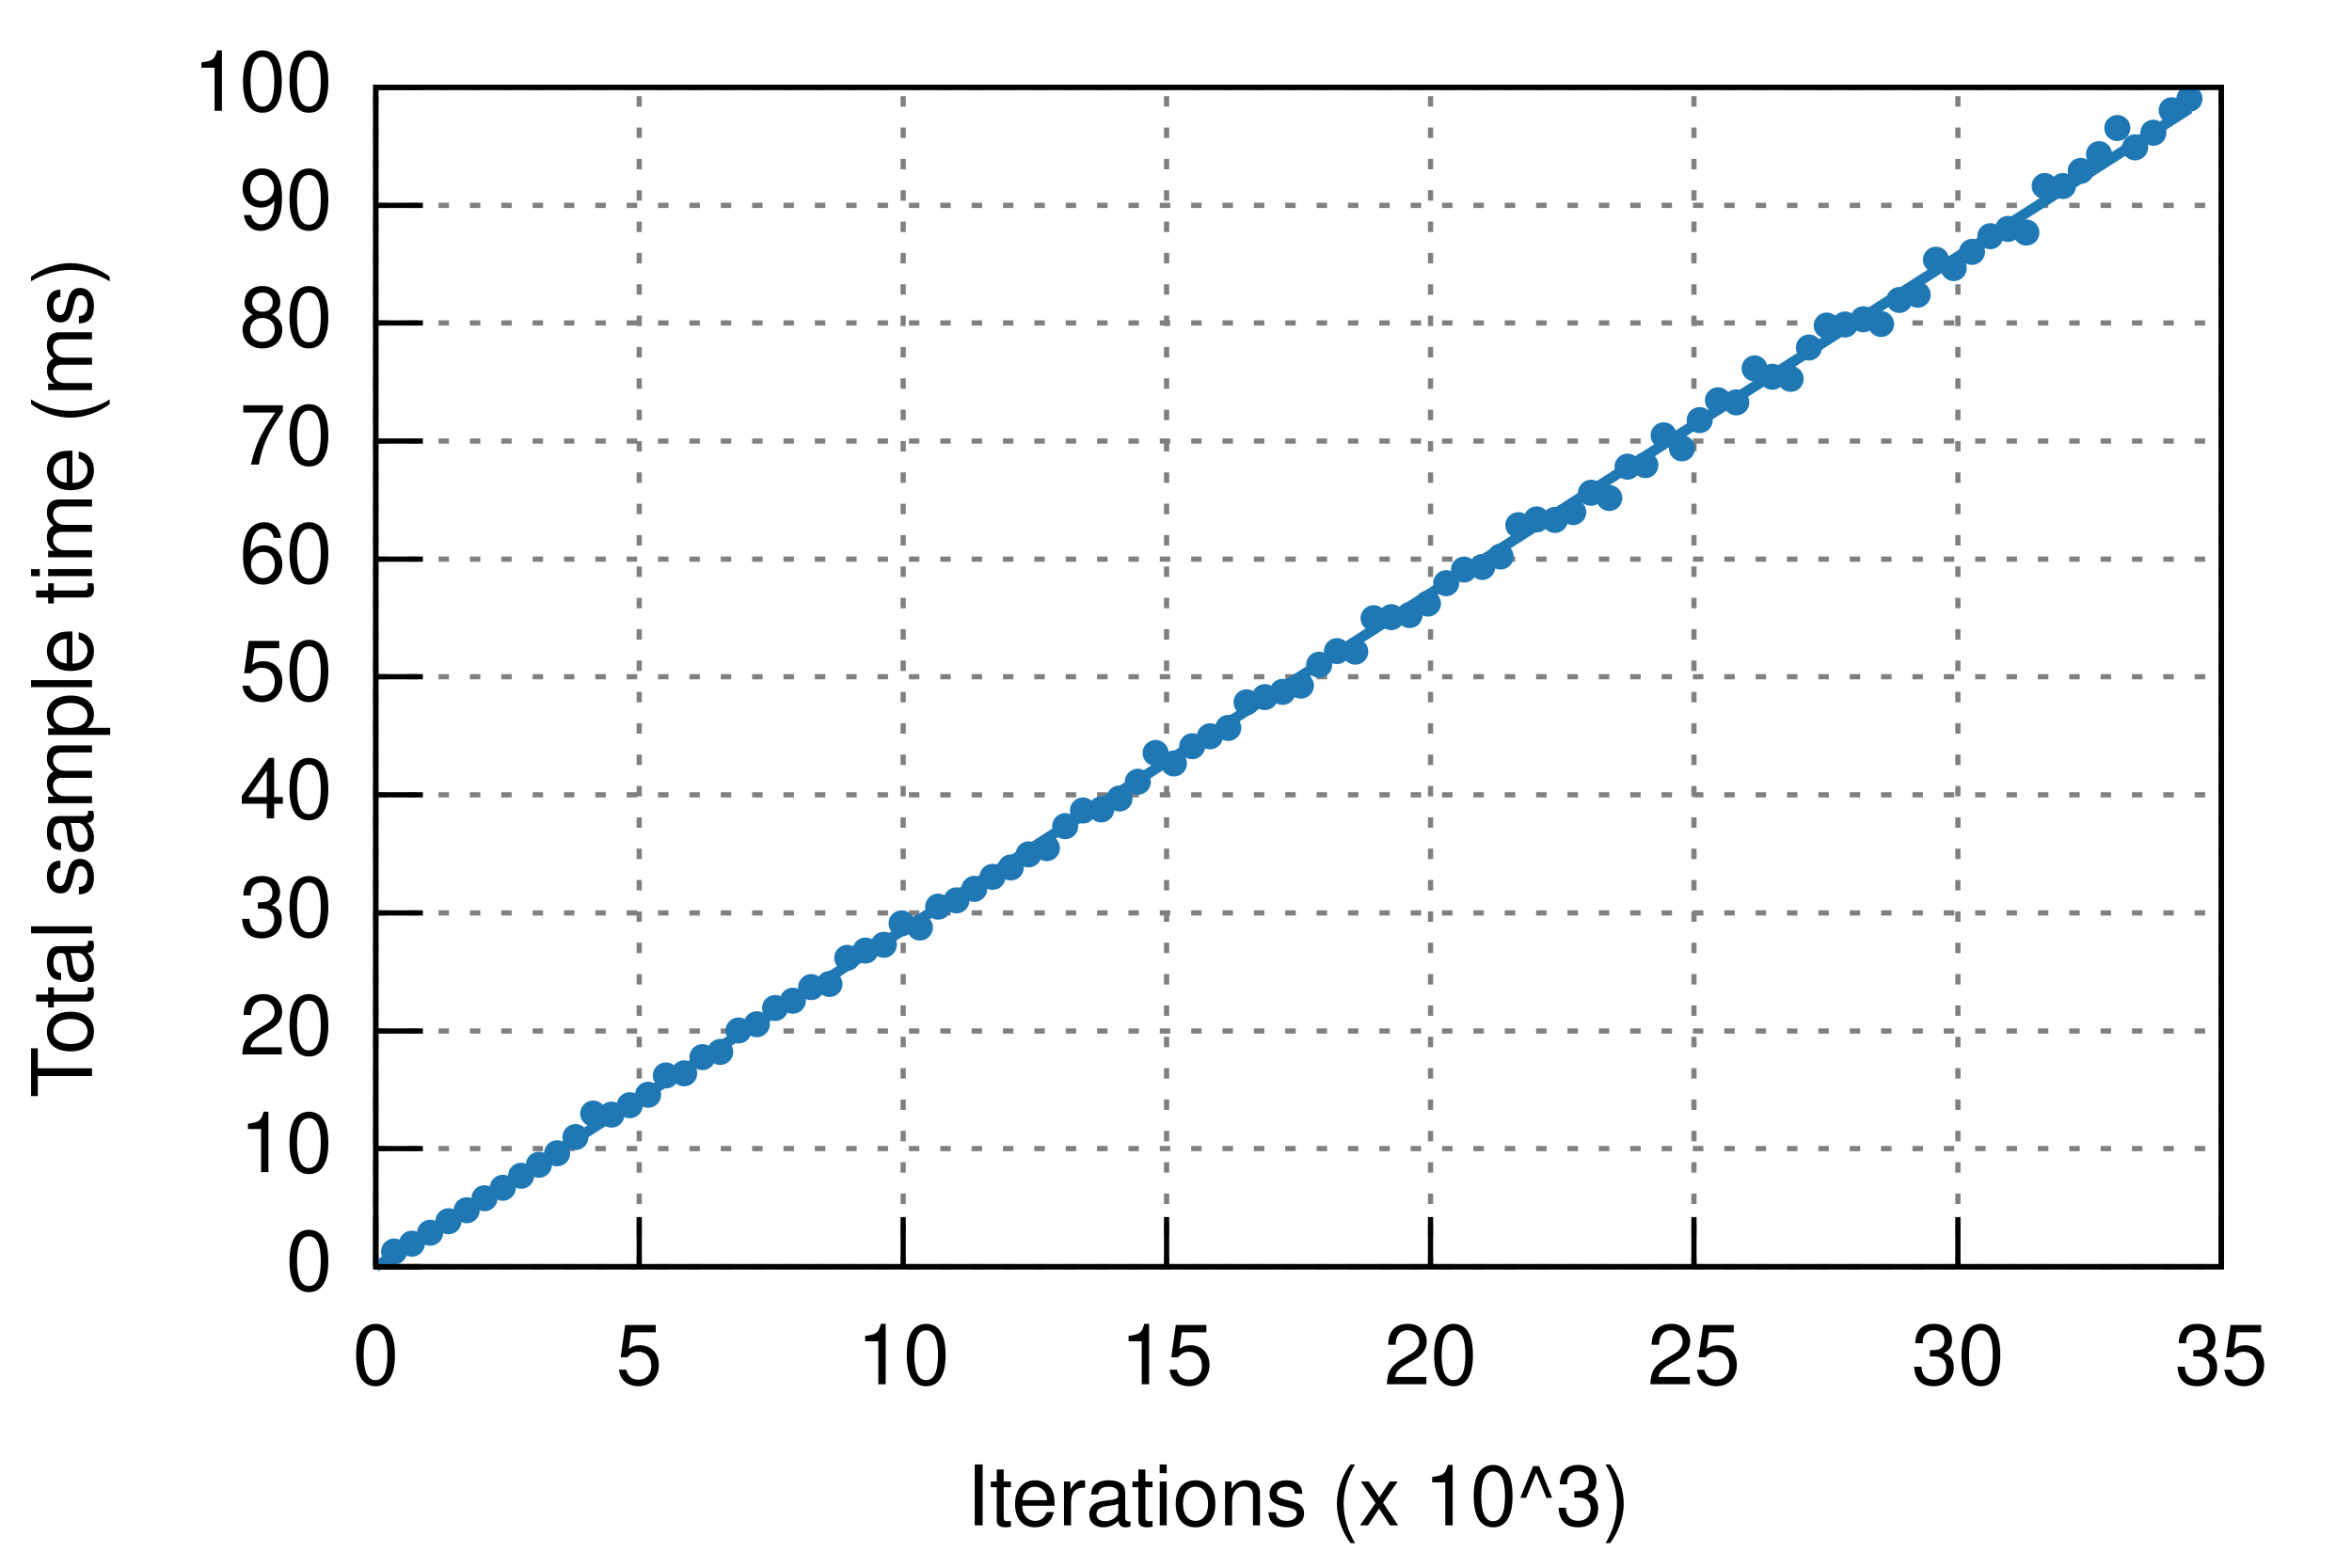
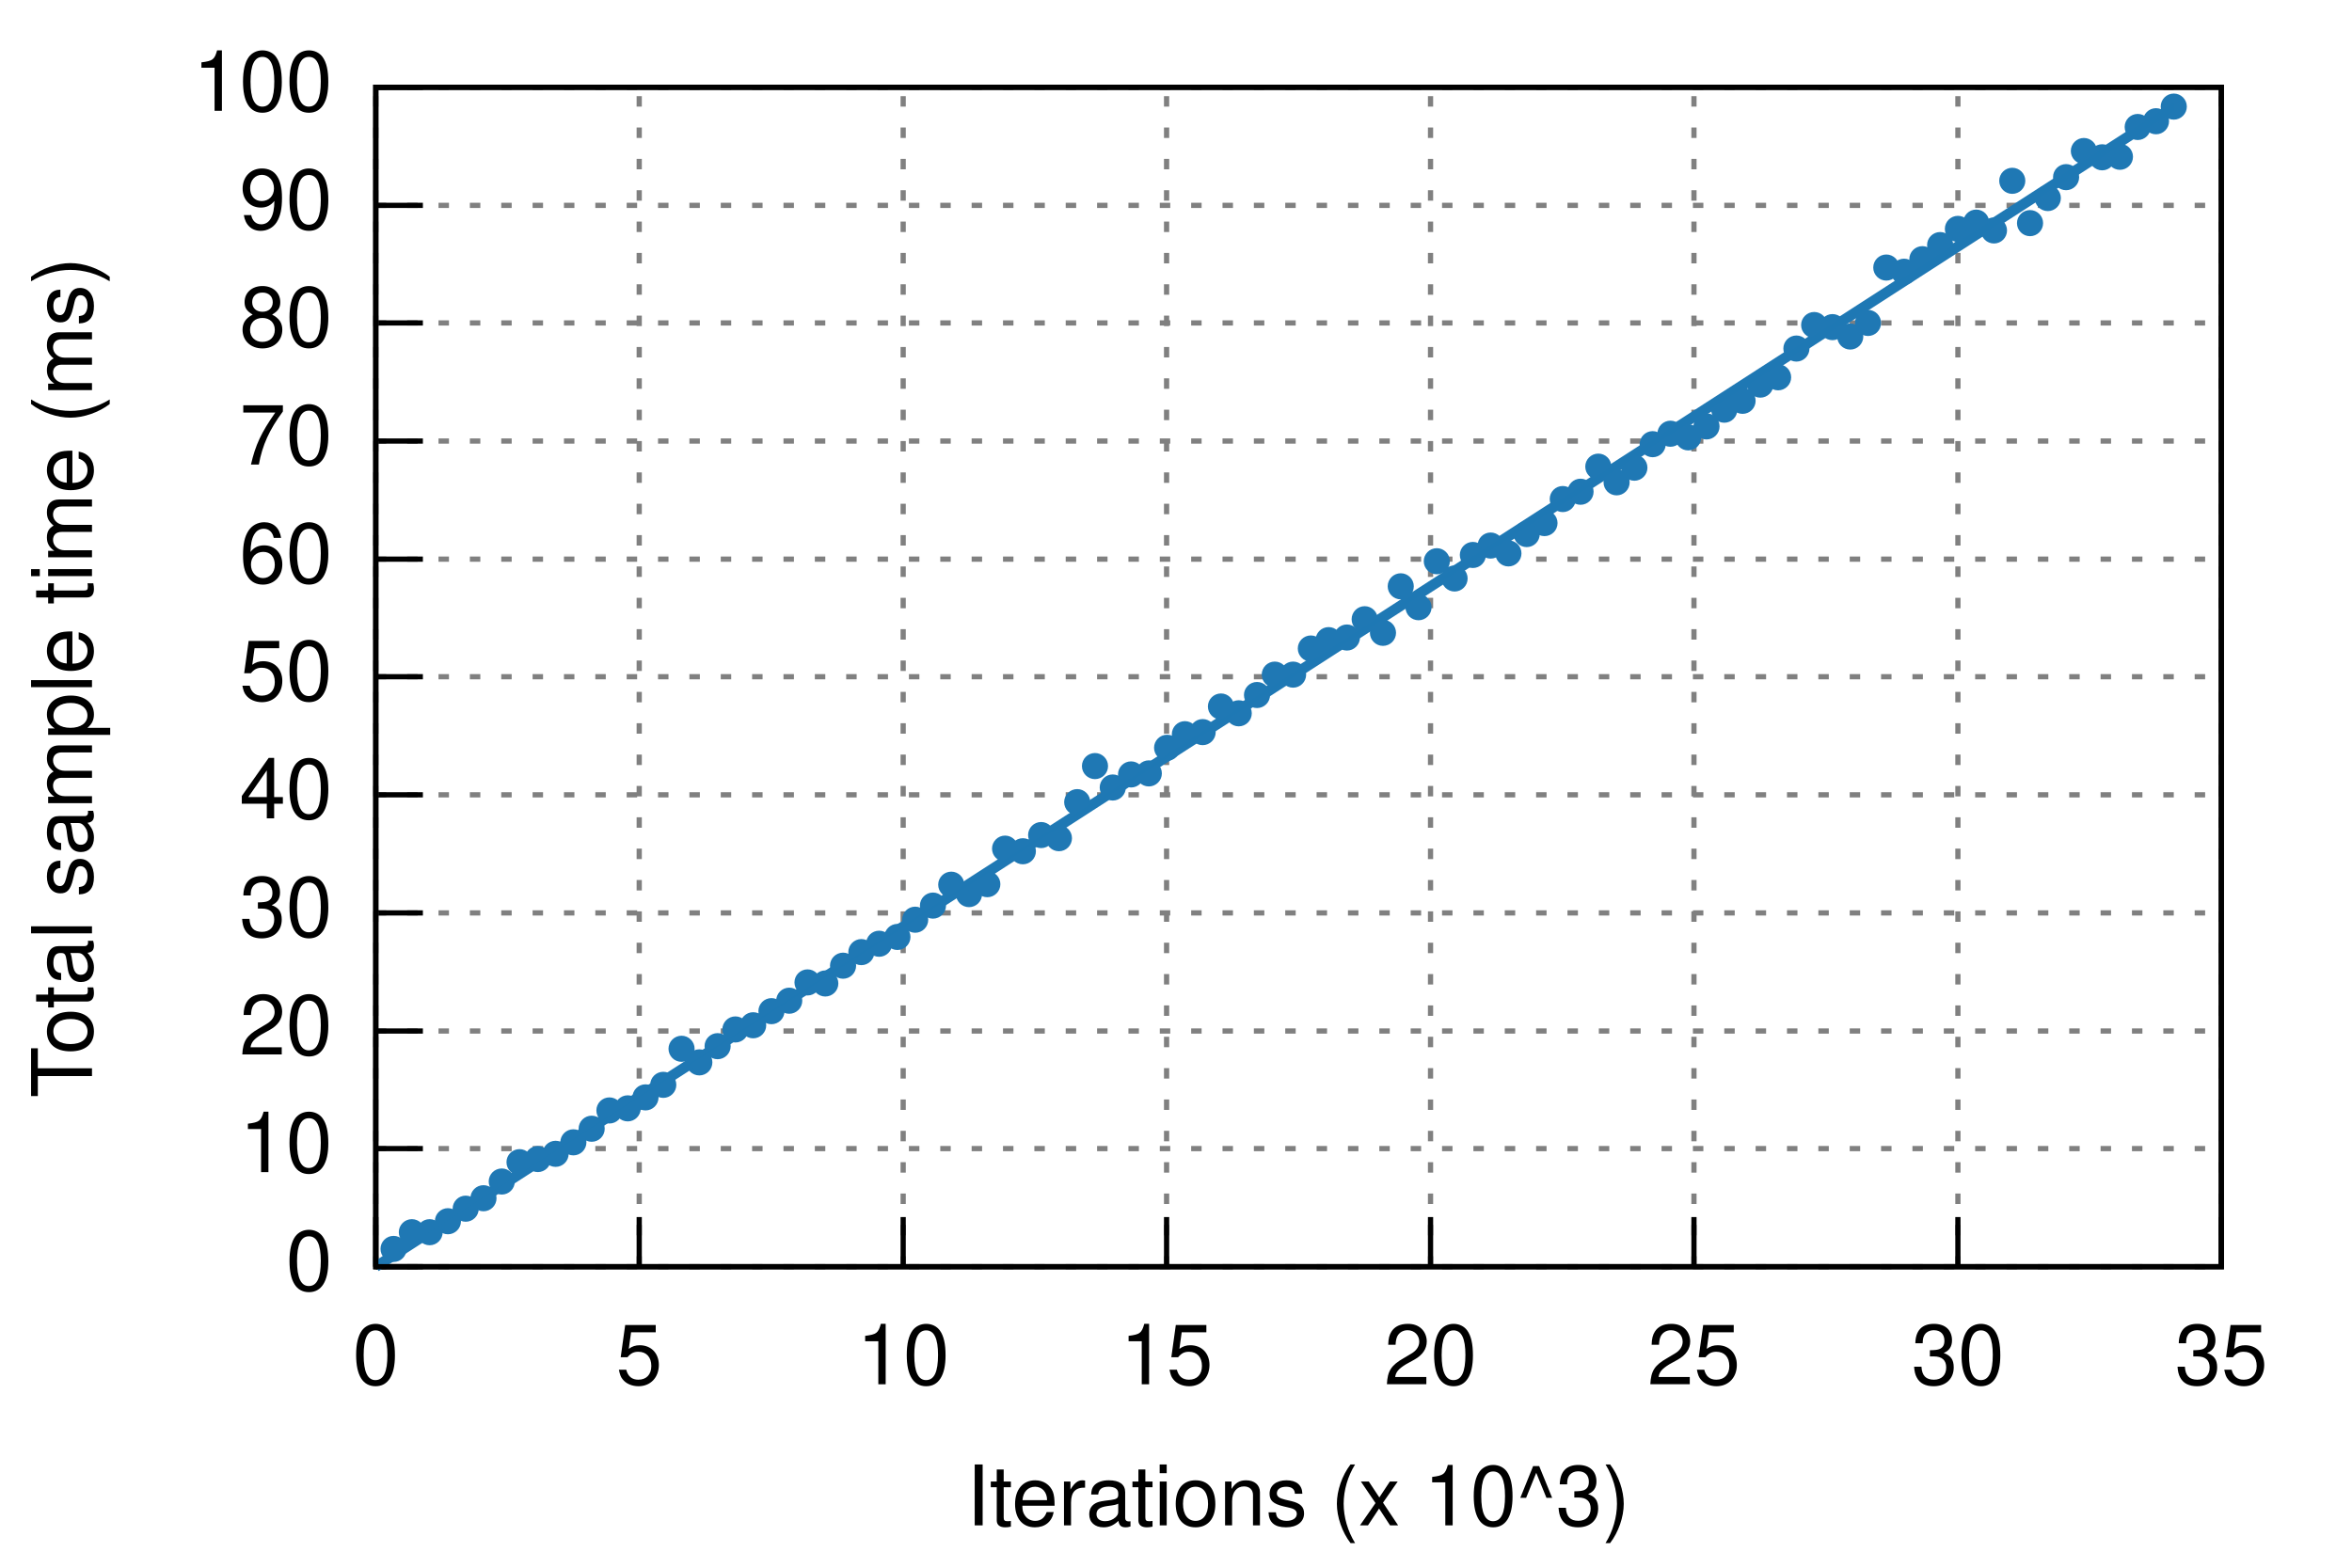
<svg xmlns="http://www.w3.org/2000/svg" xmlns:xlink="http://www.w3.org/1999/xlink" viewBox="0 0 450 300">
  <g id="gnuplot_canvas">
    <rect x="0" y="0" width="450" height="300" fill="none" />
    <defs>
      <circle id="gpDot" r="0.5" stroke-width="0.5" />
      <path id="gpPt0" stroke-width="0.222" stroke="currentColor" d="M-1,0 h2 M0,-1 v2" />
      <path id="gpPt1" stroke-width="0.222" stroke="currentColor" d="M-1,-1 L1,1 M1,-1 L-1,1" />
      <path id="gpPt2" stroke-width="0.222" stroke="currentColor" d="M-1,0 L1,0 M0,-1 L0,1 M-1,-1 L1,1 M-1,1 L1,-1" />
      <rect id="gpPt3" stroke-width="0.222" stroke="currentColor" x="-1" y="-1" width="2" height="2" />
      <rect id="gpPt4" stroke-width="0.222" stroke="currentColor" fill="currentColor" x="-1" y="-1" width="2" height="2" />
      <circle id="gpPt5" stroke-width="0.222" stroke="currentColor" cx="0" cy="0" r="1" />
      <use xlink:href="#gpPt5" id="gpPt6" fill="currentColor" stroke="none" />
      <path id="gpPt7" stroke-width="0.222" stroke="currentColor" d="M0,-1.33 L-1.33,0.67 L1.33,0.67 z" />
      <use xlink:href="#gpPt7" id="gpPt8" fill="currentColor" stroke="none" />
      <use xlink:href="#gpPt7" id="gpPt9" stroke="currentColor" transform="rotate(180)" />
      <use xlink:href="#gpPt9" id="gpPt10" fill="currentColor" stroke="none" />
      <use xlink:href="#gpPt3" id="gpPt11" stroke="currentColor" transform="rotate(45)" />
      <use xlink:href="#gpPt11" id="gpPt12" fill="currentColor" stroke="none" />
    </defs>
    <g style="fill:none; color:white; stroke:currentColor; stroke-width:1.00; stroke-linecap:butt; stroke-linejoin:miter">
</g>
    <g style="fill:none; color:black; stroke:currentColor; stroke-width:1.00; stroke-linecap:butt; stroke-linejoin:miter">
</g>
    <g style="fill:none; color:gray; stroke:currentColor; stroke-width:1.00; stroke-linecap:butt; stroke-linejoin:miter">
      <path stroke="gray" stroke-dasharray=" 2,4" class="gridline" d="M71.9,242.4 L425.0,242.4  h0.01" />
    </g>
    <g style="fill:none; color:black; stroke:currentColor; stroke-width:1.00; stroke-linecap:butt; stroke-linejoin:miter">
      <path stroke="black" d="M71.9,242.4 L80.9,242.4  h0.01" />
      <g transform="translate(63.6,246.9)" style="stroke:none; fill:black; font-family:Helvetica; font-size:12.00pt; text-anchor:end">
        <text> 0</text>
      </g>
    </g>
    <g style="fill:none; color:gray; stroke:currentColor; stroke-width:1.00; stroke-linecap:butt; stroke-linejoin:miter">
      <path stroke="gray" stroke-dasharray=" 2,4" class="gridline" d="M71.9,219.8 L425.0,219.8  h0.01" />
    </g>
    <g style="fill:none; color:black; stroke:currentColor; stroke-width:1.00; stroke-linecap:butt; stroke-linejoin:miter">
      <path stroke="black" d="M71.9,219.8 L80.9,219.8  h0.01" />
      <g transform="translate(63.6,224.3)" style="stroke:none; fill:black; font-family:Helvetica; font-size:12.00pt; text-anchor:end">
        <text> 10</text>
      </g>
    </g>
    <g style="fill:none; color:gray; stroke:currentColor; stroke-width:1.00; stroke-linecap:butt; stroke-linejoin:miter">
      <path stroke="gray" stroke-dasharray=" 2,4" class="gridline" d="M71.9,197.3 L425.0,197.3  h0.01" />
    </g>
    <g style="fill:none; color:black; stroke:currentColor; stroke-width:1.00; stroke-linecap:butt; stroke-linejoin:miter">
      <path stroke="black" d="M71.9,197.3 L80.9,197.3  h0.01" />
      <g transform="translate(63.6,201.8)" style="stroke:none; fill:black; font-family:Helvetica; font-size:12.00pt; text-anchor:end">
        <text> 20</text>
      </g>
    </g>
    <g style="fill:none; color:gray; stroke:currentColor; stroke-width:1.00; stroke-linecap:butt; stroke-linejoin:miter">
      <path stroke="gray" stroke-dasharray=" 2,4" class="gridline" d="M71.9,174.7 L425.0,174.7  h0.01" />
    </g>
    <g style="fill:none; color:black; stroke:currentColor; stroke-width:1.00; stroke-linecap:butt; stroke-linejoin:miter">
      <path stroke="black" d="M71.9,174.7 L80.9,174.7  h0.01" />
      <g transform="translate(63.6,179.2)" style="stroke:none; fill:black; font-family:Helvetica; font-size:12.00pt; text-anchor:end">
        <text> 30</text>
      </g>
    </g>
    <g style="fill:none; color:gray; stroke:currentColor; stroke-width:1.00; stroke-linecap:butt; stroke-linejoin:miter">
      <path stroke="gray" stroke-dasharray=" 2,4" class="gridline" d="M71.9,152.1 L425.0,152.1  h0.01" />
    </g>
    <g style="fill:none; color:black; stroke:currentColor; stroke-width:1.00; stroke-linecap:butt; stroke-linejoin:miter">
      <path stroke="black" d="M71.9,152.1 L80.9,152.1  h0.01" />
      <g transform="translate(63.6,156.6)" style="stroke:none; fill:black; font-family:Helvetica; font-size:12.00pt; text-anchor:end">
        <text> 40</text>
      </g>
    </g>
    <g style="fill:none; color:gray; stroke:currentColor; stroke-width:1.00; stroke-linecap:butt; stroke-linejoin:miter">
      <path stroke="gray" stroke-dasharray=" 2,4" class="gridline" d="M71.9,129.5 L425.0,129.5  h0.01" />
    </g>
    <g style="fill:none; color:black; stroke:currentColor; stroke-width:1.00; stroke-linecap:butt; stroke-linejoin:miter">
      <path stroke="black" d="M71.9,129.5 L80.9,129.5  h0.01" />
      <g transform="translate(63.6,134.0)" style="stroke:none; fill:black; font-family:Helvetica; font-size:12.00pt; text-anchor:end">
        <text> 50</text>
      </g>
    </g>
    <g style="fill:none; color:gray; stroke:currentColor; stroke-width:1.00; stroke-linecap:butt; stroke-linejoin:miter">
      <path stroke="gray" stroke-dasharray=" 2,4" class="gridline" d="M71.9,107.0 L425.0,107.0  h0.01" />
    </g>
    <g style="fill:none; color:black; stroke:currentColor; stroke-width:1.00; stroke-linecap:butt; stroke-linejoin:miter">
      <path stroke="black" d="M71.9,107.0 L80.9,107.0  h0.01" />
      <g transform="translate(63.6,111.5)" style="stroke:none; fill:black; font-family:Helvetica; font-size:12.00pt; text-anchor:end">
        <text> 60</text>
      </g>
    </g>
    <g style="fill:none; color:gray; stroke:currentColor; stroke-width:1.00; stroke-linecap:butt; stroke-linejoin:miter">
      <path stroke="gray" stroke-dasharray=" 2,4" class="gridline" d="M71.9,84.4 L425.0,84.4  h0.01" />
    </g>
    <g style="fill:none; color:black; stroke:currentColor; stroke-width:1.00; stroke-linecap:butt; stroke-linejoin:miter">
      <path stroke="black" d="M71.9,84.4 L80.9,84.4  h0.01" />
      <g transform="translate(63.6,88.9)" style="stroke:none; fill:black; font-family:Helvetica; font-size:12.00pt; text-anchor:end">
        <text> 70</text>
      </g>
    </g>
    <g style="fill:none; color:gray; stroke:currentColor; stroke-width:1.00; stroke-linecap:butt; stroke-linejoin:miter">
      <path stroke="gray" stroke-dasharray=" 2,4" class="gridline" d="M71.9,61.8 L425.0,61.8  h0.01" />
    </g>
    <g style="fill:none; color:black; stroke:currentColor; stroke-width:1.00; stroke-linecap:butt; stroke-linejoin:miter">
      <path stroke="black" d="M71.9,61.8 L80.9,61.8  h0.01" />
      <g transform="translate(63.6,66.3)" style="stroke:none; fill:black; font-family:Helvetica; font-size:12.00pt; text-anchor:end">
        <text> 80</text>
      </g>
    </g>
    <g style="fill:none; color:gray; stroke:currentColor; stroke-width:1.00; stroke-linecap:butt; stroke-linejoin:miter">
      <path stroke="gray" stroke-dasharray=" 2,4" class="gridline" d="M71.9,39.3 L425.0,39.3  h0.01" />
    </g>
    <g style="fill:none; color:black; stroke:currentColor; stroke-width:1.00; stroke-linecap:butt; stroke-linejoin:miter">
      <path stroke="black" d="M71.9,39.3 L80.9,39.3  h0.01" />
      <g transform="translate(63.6,43.8)" style="stroke:none; fill:black; font-family:Helvetica; font-size:12.00pt; text-anchor:end">
        <text> 90</text>
      </g>
    </g>
    <g style="fill:none; color:gray; stroke:currentColor; stroke-width:1.00; stroke-linecap:butt; stroke-linejoin:miter">
      <path stroke="gray" stroke-dasharray=" 2,4" class="gridline" d="M71.9,16.7 L425.0,16.7  h0.01" />
    </g>
    <g style="fill:none; color:black; stroke:currentColor; stroke-width:1.00; stroke-linecap:butt; stroke-linejoin:miter">
      <path stroke="black" d="M71.9,16.7 L80.9,16.7  h0.01" />
      <g transform="translate(63.6,21.2)" style="stroke:none; fill:black; font-family:Helvetica; font-size:12.00pt; text-anchor:end">
        <text> 100</text>
      </g>
    </g>
    <g style="fill:none; color:gray; stroke:currentColor; stroke-width:1.00; stroke-linecap:butt; stroke-linejoin:miter">
      <path stroke="gray" stroke-dasharray=" 2,4" class="gridline" d="M71.9,242.4 L71.9,16.7  h0.01" />
    </g>
    <g style="fill:none; color:black; stroke:currentColor; stroke-width:1.00; stroke-linecap:butt; stroke-linejoin:miter">
      <path stroke="black" d="M71.9,242.4 L71.9,233.4  h0.01" />
      <g transform="translate(71.9,264.9)" style="stroke:none; fill:black; font-family:Helvetica; font-size:12.00pt; text-anchor:middle">
        <text> 0</text>
      </g>
    </g>
    <g style="fill:none; color:gray; stroke:currentColor; stroke-width:1.00; stroke-linecap:butt; stroke-linejoin:miter">
      <path stroke="gray" stroke-dasharray=" 2,4" class="gridline" d="M122.3,242.4 L122.3,16.7  h0.01" />
    </g>
    <g style="fill:none; color:black; stroke:currentColor; stroke-width:1.00; stroke-linecap:butt; stroke-linejoin:miter">
      <path stroke="black" d="M122.3,242.4 L122.3,233.4  h0.01" />
      <g transform="translate(122.3,264.9)" style="stroke:none; fill:black; font-family:Helvetica; font-size:12.00pt; text-anchor:middle">
        <text> 5</text>
      </g>
    </g>
    <g style="fill:none; color:gray; stroke:currentColor; stroke-width:1.00; stroke-linecap:butt; stroke-linejoin:miter">
      <path stroke="gray" stroke-dasharray=" 2,4" class="gridline" d="M172.8,242.4 L172.8,16.7  h0.01" />
    </g>
    <g style="fill:none; color:black; stroke:currentColor; stroke-width:1.00; stroke-linecap:butt; stroke-linejoin:miter">
      <path stroke="black" d="M172.8,242.4 L172.8,233.4  h0.01" />
      <g transform="translate(172.8,264.9)" style="stroke:none; fill:black; font-family:Helvetica; font-size:12.00pt; text-anchor:middle">
        <text> 10</text>
      </g>
    </g>
    <g style="fill:none; color:gray; stroke:currentColor; stroke-width:1.00; stroke-linecap:butt; stroke-linejoin:miter">
      <path stroke="gray" stroke-dasharray=" 2,4" class="gridline" d="M223.2,242.4 L223.2,16.7  h0.01" />
    </g>
    <g style="fill:none; color:black; stroke:currentColor; stroke-width:1.00; stroke-linecap:butt; stroke-linejoin:miter">
      <path stroke="black" d="M223.2,242.4 L223.2,233.4  h0.01" />
      <g transform="translate(223.2,264.9)" style="stroke:none; fill:black; font-family:Helvetica; font-size:12.00pt; text-anchor:middle">
        <text> 15</text>
      </g>
    </g>
    <g style="fill:none; color:gray; stroke:currentColor; stroke-width:1.00; stroke-linecap:butt; stroke-linejoin:miter">
      <path stroke="gray" stroke-dasharray=" 2,4" class="gridline" d="M273.7,242.4 L273.7,16.7  h0.01" />
    </g>
    <g style="fill:none; color:black; stroke:currentColor; stroke-width:1.00; stroke-linecap:butt; stroke-linejoin:miter">
      <path stroke="black" d="M273.7,242.4 L273.7,233.4  h0.01" />
      <g transform="translate(273.7,264.9)" style="stroke:none; fill:black; font-family:Helvetica; font-size:12.00pt; text-anchor:middle">
        <text> 20</text>
      </g>
    </g>
    <g style="fill:none; color:gray; stroke:currentColor; stroke-width:1.00; stroke-linecap:butt; stroke-linejoin:miter">
      <path stroke="gray" stroke-dasharray=" 2,4" class="gridline" d="M324.1,242.4 L324.1,16.7  h0.01" />
    </g>
    <g style="fill:none; color:black; stroke:currentColor; stroke-width:1.00; stroke-linecap:butt; stroke-linejoin:miter">
      <path stroke="black" d="M324.1,242.4 L324.1,233.4  h0.01" />
      <g transform="translate(324.1,264.9)" style="stroke:none; fill:black; font-family:Helvetica; font-size:12.00pt; text-anchor:middle">
        <text> 25</text>
      </g>
    </g>
    <g style="fill:none; color:gray; stroke:currentColor; stroke-width:1.00; stroke-linecap:butt; stroke-linejoin:miter">
      <path stroke="gray" stroke-dasharray=" 2,4" class="gridline" d="M374.6,242.4 L374.6,16.7  h0.01" />
    </g>
    <g style="fill:none; color:black; stroke:currentColor; stroke-width:1.00; stroke-linecap:butt; stroke-linejoin:miter">
      <path stroke="black" d="M374.6,242.4 L374.6,233.4  h0.01" />
      <g transform="translate(374.6,264.9)" style="stroke:none; fill:black; font-family:Helvetica; font-size:12.00pt; text-anchor:middle">
        <text> 30</text>
      </g>
    </g>
    <g style="fill:none; color:gray; stroke:currentColor; stroke-width:1.00; stroke-linecap:butt; stroke-linejoin:miter">
      <path stroke="gray" stroke-dasharray=" 2,4" class="gridline" d="M425.0,242.4 L425.0,16.7  h0.01" />
    </g>
    <g style="fill:none; color:black; stroke:currentColor; stroke-width:1.00; stroke-linecap:butt; stroke-linejoin:miter">
      <path stroke="black" d="M425.0,242.4 L425.0,233.4  h0.01" />
      <g transform="translate(425.0,264.9)" style="stroke:none; fill:black; font-family:Helvetica; font-size:12.00pt; text-anchor:middle">
        <text> 35</text>
      </g>
      <path stroke="black" d="M71.9,16.7 L71.9,242.4 L425.0,242.4 L425.0,16.7 L71.9,16.7 Z  h0.01" />
      <g transform="translate(17.6,129.6) rotate(270)" style="stroke:none; fill:black; font-family:Helvetica; font-size:12.00pt; text-anchor:middle">
        <text>Total sample time (ms)</text>
      </g>
      <g transform="translate(248.4,291.9)" style="stroke:none; fill:black; font-family:Helvetica; font-size:12.00pt; text-anchor:middle">
        <text>Iterations (x 10^3)</text>
      </g>
    </g>
    <g id="gnuplot_plot_1">
      <g style="fill:none; color:red; stroke:currentColor; stroke-width:1.00; stroke-linecap:butt; stroke-linejoin:miter">
-         <use xlink:href="#gpPt6" transform="translate(75.4,239.5) scale(2.25)" color="rgb( 31, 120, 180)" />
-         <use xlink:href="#gpPt6" transform="translate(78.8,238.0) scale(2.25)" color="rgb( 31, 120, 180)" />
-         <use xlink:href="#gpPt6" transform="translate(82.3,235.9) scale(2.25)" color="rgb( 31, 120, 180)" />
-         <use xlink:href="#gpPt6" transform="translate(85.8,233.7) scale(2.25)" color="rgb( 31, 120, 180)" />
-         <use xlink:href="#gpPt6" transform="translate(89.3,231.6) scale(2.25)" color="rgb( 31, 120, 180)" />
-         <use xlink:href="#gpPt6" transform="translate(92.7,229.3) scale(2.25)" color="rgb( 31, 120, 180)" />
-         <use xlink:href="#gpPt6" transform="translate(96.2,227.3) scale(2.25)" color="rgb( 31, 120, 180)" />
-         <use xlink:href="#gpPt6" transform="translate(99.7,225.0) scale(2.25)" color="rgb( 31, 120, 180)" />
-         <use xlink:href="#gpPt6" transform="translate(103.1,222.9) scale(2.25)" color="rgb( 31, 120, 180)" />
-         <use xlink:href="#gpPt6" transform="translate(106.6,220.7) scale(2.25)" color="rgb( 31, 120, 180)" />
-         <use xlink:href="#gpPt6" transform="translate(110.1,217.6) scale(2.25)" color="rgb( 31, 120, 180)" />
-         <use xlink:href="#gpPt6" transform="translate(113.5,213.1) scale(2.25)" color="rgb( 31, 120, 180)" />
-         <use xlink:href="#gpPt6" transform="translate(117.0,213.3) scale(2.25)" color="rgb( 31, 120, 180)" />
-         <use xlink:href="#gpPt6" transform="translate(120.5,211.5) scale(2.25)" color="rgb( 31, 120, 180)" />
-         <use xlink:href="#gpPt6" transform="translate(124.0,209.5) scale(2.25)" color="rgb( 31, 120, 180)" />
-         <use xlink:href="#gpPt6" transform="translate(127.4,205.8) scale(2.25)" color="rgb( 31, 120, 180)" />
-         <use xlink:href="#gpPt6" transform="translate(130.9,205.4) scale(2.25)" color="rgb( 31, 120, 180)" />
-         <use xlink:href="#gpPt6" transform="translate(134.4,202.3) scale(2.25)" color="rgb( 31, 120, 180)" />
-         <use xlink:href="#gpPt6" transform="translate(137.8,201.3) scale(2.25)" color="rgb( 31, 120, 180)" />
-         <use xlink:href="#gpPt6" transform="translate(141.3,197.2) scale(2.25)" color="rgb( 31, 120, 180)" />
-         <use xlink:href="#gpPt6" transform="translate(144.8,196.0) scale(2.25)" color="rgb( 31, 120, 180)" />
-         <use xlink:href="#gpPt6" transform="translate(148.3,192.9) scale(2.25)" color="rgb( 31, 120, 180)" />
-         <use xlink:href="#gpPt6" transform="translate(151.7,191.5) scale(2.25)" color="rgb( 31, 120, 180)" />
-         <use xlink:href="#gpPt6" transform="translate(155.2,188.9) scale(2.25)" color="rgb( 31, 120, 180)" />
-         <use xlink:href="#gpPt6" transform="translate(158.7,188.3) scale(2.25)" color="rgb( 31, 120, 180)" />
-         <use xlink:href="#gpPt6" transform="translate(162.1,183.3) scale(2.25)" color="rgb( 31, 120, 180)" />
-         <use xlink:href="#gpPt6" transform="translate(165.6,181.9) scale(2.25)" color="rgb( 31, 120, 180)" />
-         <use xlink:href="#gpPt6" transform="translate(169.1,180.8) scale(2.25)" color="rgb( 31, 120, 180)" />
-         <use xlink:href="#gpPt6" transform="translate(172.5,176.7) scale(2.25)" color="rgb( 31, 120, 180)" />
-         <use xlink:href="#gpPt6" transform="translate(176.0,177.5) scale(2.25)" color="rgb( 31, 120, 180)" />
-         <use xlink:href="#gpPt6" transform="translate(179.5,173.5) scale(2.25)" color="rgb( 31, 120, 180)" />
-         <use xlink:href="#gpPt6" transform="translate(183.0,172.3) scale(2.25)" color="rgb( 31, 120, 180)" />
-         <use xlink:href="#gpPt6" transform="translate(186.4,170.1) scale(2.25)" color="rgb( 31, 120, 180)" />
-         <use xlink:href="#gpPt6" transform="translate(189.9,167.8) scale(2.25)" color="rgb( 31, 120, 180)" />
-         <use xlink:href="#gpPt6" transform="translate(193.4,166.0) scale(2.25)" color="rgb( 31, 120, 180)" />
-         <use xlink:href="#gpPt6" transform="translate(196.8,163.5) scale(2.25)" color="rgb( 31, 120, 180)" />
-         <use xlink:href="#gpPt6" transform="translate(200.3,162.3) scale(2.25)" color="rgb( 31, 120, 180)" />
-         <use xlink:href="#gpPt6" transform="translate(203.8,158.1) scale(2.25)" color="rgb( 31, 120, 180)" />
-         <use xlink:href="#gpPt6" transform="translate(207.2,155.1) scale(2.25)" color="rgb( 31, 120, 180)" />
-         <use xlink:href="#gpPt6" transform="translate(210.7,154.9) scale(2.25)" color="rgb( 31, 120, 180)" />
-         <use xlink:href="#gpPt6" transform="translate(214.2,152.8) scale(2.25)" color="rgb( 31, 120, 180)" />
-         <use xlink:href="#gpPt6" transform="translate(217.7,149.6) scale(2.25)" color="rgb( 31, 120, 180)" />
-         <use xlink:href="#gpPt6" transform="translate(221.1,144.1) scale(2.25)" color="rgb( 31, 120, 180)" />
-         <use xlink:href="#gpPt6" transform="translate(224.6,146.1) scale(2.25)" color="rgb( 31, 120, 180)" />
-         <use xlink:href="#gpPt6" transform="translate(228.1,142.8) scale(2.25)" color="rgb( 31, 120, 180)" />
-         <use xlink:href="#gpPt6" transform="translate(231.5,140.9) scale(2.25)" color="rgb( 31, 120, 180)" />
-         <use xlink:href="#gpPt6" transform="translate(235.0,139.3) scale(2.25)" color="rgb( 31, 120, 180)" />
-         <use xlink:href="#gpPt6" transform="translate(238.5,134.4) scale(2.25)" color="rgb( 31, 120, 180)" />
-         <use xlink:href="#gpPt6" transform="translate(242.0,133.4) scale(2.25)" color="rgb( 31, 120, 180)" />
-         <use xlink:href="#gpPt6" transform="translate(245.4,132.4) scale(2.25)" color="rgb( 31, 120, 180)" />
-         <use xlink:href="#gpPt6" transform="translate(248.9,131.2) scale(2.25)" color="rgb( 31, 120, 180)" />
-         <use xlink:href="#gpPt6" transform="translate(252.4,127.2) scale(2.25)" color="rgb( 31, 120, 180)" />
-         <use xlink:href="#gpPt6" transform="translate(255.8,124.6) scale(2.25)" color="rgb( 31, 120, 180)" />
-         <use xlink:href="#gpPt6" transform="translate(259.3,124.7) scale(2.25)" color="rgb( 31, 120, 180)" />
-         <use xlink:href="#gpPt6" transform="translate(262.8,118.3) scale(2.25)" color="rgb( 31, 120, 180)" />
-         <use xlink:href="#gpPt6" transform="translate(266.2,118.1) scale(2.25)" color="rgb( 31, 120, 180)" />
-         <use xlink:href="#gpPt6" transform="translate(269.7,117.7) scale(2.25)" color="rgb( 31, 120, 180)" />
-         <use xlink:href="#gpPt6" transform="translate(273.2,115.5) scale(2.25)" color="rgb( 31, 120, 180)" />
-         <use xlink:href="#gpPt6" transform="translate(276.7,111.6) scale(2.25)" color="rgb( 31, 120, 180)" />
-         <use xlink:href="#gpPt6" transform="translate(280.1,109.0) scale(2.25)" color="rgb( 31, 120, 180)" />
-         <use xlink:href="#gpPt6" transform="translate(283.6,108.5) scale(2.25)" color="rgb( 31, 120, 180)" />
-         <use xlink:href="#gpPt6" transform="translate(287.1,106.5) scale(2.25)" color="rgb( 31, 120, 180)" />
-         <use xlink:href="#gpPt6" transform="translate(290.5,100.5) scale(2.25)" color="rgb( 31, 120, 180)" />
-         <use xlink:href="#gpPt6" transform="translate(294.0,99.4) scale(2.25)" color="rgb( 31, 120, 180)" />
-         <use xlink:href="#gpPt6" transform="translate(297.5,99.5) scale(2.25)" color="rgb( 31, 120, 180)" />
-         <use xlink:href="#gpPt6" transform="translate(301.0,98.0) scale(2.25)" color="rgb( 31, 120, 180)" />
-         <use xlink:href="#gpPt6" transform="translate(304.4,94.3) scale(2.25)" color="rgb( 31, 120, 180)" />
-         <use xlink:href="#gpPt6" transform="translate(307.9,95.3) scale(2.25)" color="rgb( 31, 120, 180)" />
-         <use xlink:href="#gpPt6" transform="translate(311.4,89.3) scale(2.25)" color="rgb( 31, 120, 180)" />
-         <use xlink:href="#gpPt6" transform="translate(314.8,89.0) scale(2.25)" color="rgb( 31, 120, 180)" />
-         <use xlink:href="#gpPt6" transform="translate(318.3,83.3) scale(2.25)" color="rgb( 31, 120, 180)" />
-         <use xlink:href="#gpPt6" transform="translate(321.8,85.8) scale(2.25)" color="rgb( 31, 120, 180)" />
-         <use xlink:href="#gpPt6" transform="translate(325.2,80.4) scale(2.25)" color="rgb( 31, 120, 180)" />
-         <use xlink:href="#gpPt6" transform="translate(328.7,76.6) scale(2.25)" color="rgb( 31, 120, 180)" />
-         <use xlink:href="#gpPt6" transform="translate(332.2,77.0) scale(2.25)" color="rgb( 31, 120, 180)" />
-         <use xlink:href="#gpPt6" transform="translate(335.7,70.5) scale(2.25)" color="rgb( 31, 120, 180)" />
-         <use xlink:href="#gpPt6" transform="translate(339.1,72.1) scale(2.25)" color="rgb( 31, 120, 180)" />
-         <use xlink:href="#gpPt6" transform="translate(342.6,72.5) scale(2.25)" color="rgb( 31, 120, 180)" />
-         <use xlink:href="#gpPt6" transform="translate(346.1,66.5) scale(2.25)" color="rgb( 31, 120, 180)" />
-         <use xlink:href="#gpPt6" transform="translate(349.5,62.3) scale(2.25)" color="rgb( 31, 120, 180)" />
-         <use xlink:href="#gpPt6" transform="translate(353.0,62.1) scale(2.25)" color="rgb( 31, 120, 180)" />
-         <use xlink:href="#gpPt6" transform="translate(356.5,61.1) scale(2.25)" color="rgb( 31, 120, 180)" />
-         <use xlink:href="#gpPt6" transform="translate(359.9,62.0) scale(2.25)" color="rgb( 31, 120, 180)" />
-         <use xlink:href="#gpPt6" transform="translate(363.4,57.4) scale(2.25)" color="rgb( 31, 120, 180)" />
-         <use xlink:href="#gpPt6" transform="translate(366.9,56.4) scale(2.25)" color="rgb( 31, 120, 180)" />
-         <use xlink:href="#gpPt6" transform="translate(370.4,49.7) scale(2.25)" color="rgb( 31, 120, 180)" />
-         <use xlink:href="#gpPt6" transform="translate(373.8,51.3) scale(2.25)" color="rgb( 31, 120, 180)" />
-         <use xlink:href="#gpPt6" transform="translate(377.3,48.2) scale(2.25)" color="rgb( 31, 120, 180)" />
-         <use xlink:href="#gpPt6" transform="translate(380.8,45.2) scale(2.25)" color="rgb( 31, 120, 180)" />
-         <use xlink:href="#gpPt6" transform="translate(384.2,43.8) scale(2.25)" color="rgb( 31, 120, 180)" />
-         <use xlink:href="#gpPt6" transform="translate(387.7,44.5) scale(2.25)" color="rgb( 31, 120, 180)" />
-         <use xlink:href="#gpPt6" transform="translate(391.2,35.6) scale(2.25)" color="rgb( 31, 120, 180)" />
-         <use xlink:href="#gpPt6" transform="translate(394.7,35.6) scale(2.25)" color="rgb( 31, 120, 180)" />
-         <use xlink:href="#gpPt6" transform="translate(398.1,32.7) scale(2.25)" color="rgb( 31, 120, 180)" />
-         <use xlink:href="#gpPt6" transform="translate(401.6,29.5) scale(2.25)" color="rgb( 31, 120, 180)" />
-         <use xlink:href="#gpPt6" transform="translate(405.1,24.5) scale(2.25)" color="rgb( 31, 120, 180)" />
-         <use xlink:href="#gpPt6" transform="translate(408.5,28.2) scale(2.25)" color="rgb( 31, 120, 180)" />
-         <use xlink:href="#gpPt6" transform="translate(412.0,25.4) scale(2.25)" color="rgb( 31, 120, 180)" />
-         <use xlink:href="#gpPt6" transform="translate(415.5,21.1) scale(2.25)" color="rgb( 31, 120, 180)" />
-         <use xlink:href="#gpPt6" transform="translate(418.9,18.9) scale(2.25)" color="rgb( 31, 120, 180)" />
+         <use xlink:href="#gpPt6" transform="translate(75.3,239.0) scale(2.25)" color="rgb( 31, 120, 180)" />
+         <use xlink:href="#gpPt6" transform="translate(78.8,235.8) scale(2.25)" color="rgb( 31, 120, 180)" />
+         <use xlink:href="#gpPt6" transform="translate(82.2,235.8) scale(2.25)" color="rgb( 31, 120, 180)" />
+         <use xlink:href="#gpPt6" transform="translate(85.7,233.7) scale(2.25)" color="rgb( 31, 120, 180)" />
+         <use xlink:href="#gpPt6" transform="translate(89.1,231.3) scale(2.25)" color="rgb( 31, 120, 180)" />
+         <use xlink:href="#gpPt6" transform="translate(92.5,229.3) scale(2.25)" color="rgb( 31, 120, 180)" />
+         <use xlink:href="#gpPt6" transform="translate(96.0,226.1) scale(2.25)" color="rgb( 31, 120, 180)" />
+         <use xlink:href="#gpPt6" transform="translate(99.4,222.4) scale(2.25)" color="rgb( 31, 120, 180)" />
+         <use xlink:href="#gpPt6" transform="translate(102.9,221.8) scale(2.25)" color="rgb( 31, 120, 180)" />
+         <use xlink:href="#gpPt6" transform="translate(106.3,220.8) scale(2.25)" color="rgb( 31, 120, 180)" />
+         <use xlink:href="#gpPt6" transform="translate(109.7,218.6) scale(2.25)" color="rgb( 31, 120, 180)" />
+         <use xlink:href="#gpPt6" transform="translate(113.2,216.0) scale(2.25)" color="rgb( 31, 120, 180)" />
+         <use xlink:href="#gpPt6" transform="translate(116.6,212.5) scale(2.25)" color="rgb( 31, 120, 180)" />
+         <use xlink:href="#gpPt6" transform="translate(120.1,212.1) scale(2.25)" color="rgb( 31, 120, 180)" />
+         <use xlink:href="#gpPt6" transform="translate(123.5,210.0) scale(2.25)" color="rgb( 31, 120, 180)" />
+         <use xlink:href="#gpPt6" transform="translate(126.9,207.6) scale(2.25)" color="rgb( 31, 120, 180)" />
+         <use xlink:href="#gpPt6" transform="translate(130.4,200.7) scale(2.25)" color="rgb( 31, 120, 180)" />
+         <use xlink:href="#gpPt6" transform="translate(133.8,203.3) scale(2.25)" color="rgb( 31, 120, 180)" />
+         <use xlink:href="#gpPt6" transform="translate(137.3,200.2) scale(2.25)" color="rgb( 31, 120, 180)" />
+         <use xlink:href="#gpPt6" transform="translate(140.7,197.0) scale(2.25)" color="rgb( 31, 120, 180)" />
+         <use xlink:href="#gpPt6" transform="translate(144.1,196.2) scale(2.25)" color="rgb( 31, 120, 180)" />
+         <use xlink:href="#gpPt6" transform="translate(147.6,193.5) scale(2.25)" color="rgb( 31, 120, 180)" />
+         <use xlink:href="#gpPt6" transform="translate(151.0,191.5) scale(2.25)" color="rgb( 31, 120, 180)" />
+         <use xlink:href="#gpPt6" transform="translate(154.5,188.0) scale(2.25)" color="rgb( 31, 120, 180)" />
+         <use xlink:href="#gpPt6" transform="translate(157.9,188.2) scale(2.25)" color="rgb( 31, 120, 180)" />
+         <use xlink:href="#gpPt6" transform="translate(161.3,184.8) scale(2.25)" color="rgb( 31, 120, 180)" />
+         <use xlink:href="#gpPt6" transform="translate(164.8,182.2) scale(2.25)" color="rgb( 31, 120, 180)" />
+         <use xlink:href="#gpPt6" transform="translate(168.2,180.6) scale(2.25)" color="rgb( 31, 120, 180)" />
+         <use xlink:href="#gpPt6" transform="translate(171.7,179.3) scale(2.25)" color="rgb( 31, 120, 180)" />
+         <use xlink:href="#gpPt6" transform="translate(175.1,176.0) scale(2.25)" color="rgb( 31, 120, 180)" />
+         <use xlink:href="#gpPt6" transform="translate(178.5,173.3) scale(2.25)" color="rgb( 31, 120, 180)" />
+         <use xlink:href="#gpPt6" transform="translate(182.0,169.3) scale(2.25)" color="rgb( 31, 120, 180)" />
+         <use xlink:href="#gpPt6" transform="translate(185.4,171.1) scale(2.25)" color="rgb( 31, 120, 180)" />
+         <use xlink:href="#gpPt6" transform="translate(188.9,169.2) scale(2.25)" color="rgb( 31, 120, 180)" />
+         <use xlink:href="#gpPt6" transform="translate(192.3,162.4) scale(2.25)" color="rgb( 31, 120, 180)" />
+         <use xlink:href="#gpPt6" transform="translate(195.7,162.9) scale(2.25)" color="rgb( 31, 120, 180)" />
+         <use xlink:href="#gpPt6" transform="translate(199.2,159.8) scale(2.25)" color="rgb( 31, 120, 180)" />
+         <use xlink:href="#gpPt6" transform="translate(202.6,160.4) scale(2.25)" color="rgb( 31, 120, 180)" />
+         <use xlink:href="#gpPt6" transform="translate(206.1,153.5) scale(2.25)" color="rgb( 31, 120, 180)" />
+         <use xlink:href="#gpPt6" transform="translate(209.5,146.6) scale(2.25)" color="rgb( 31, 120, 180)" />
+         <use xlink:href="#gpPt6" transform="translate(212.9,150.7) scale(2.25)" color="rgb( 31, 120, 180)" />
+         <use xlink:href="#gpPt6" transform="translate(216.4,148.2) scale(2.25)" color="rgb( 31, 120, 180)" />
+         <use xlink:href="#gpPt6" transform="translate(219.8,148.0) scale(2.25)" color="rgb( 31, 120, 180)" />
+         <use xlink:href="#gpPt6" transform="translate(223.3,143.1) scale(2.25)" color="rgb( 31, 120, 180)" />
+         <use xlink:href="#gpPt6" transform="translate(226.7,140.5) scale(2.25)" color="rgb( 31, 120, 180)" />
+         <use xlink:href="#gpPt6" transform="translate(230.1,140.1) scale(2.25)" color="rgb( 31, 120, 180)" />
+         <use xlink:href="#gpPt6" transform="translate(233.6,135.2) scale(2.25)" color="rgb( 31, 120, 180)" />
+         <use xlink:href="#gpPt6" transform="translate(237.0,136.5) scale(2.25)" color="rgb( 31, 120, 180)" />
+         <use xlink:href="#gpPt6" transform="translate(240.5,133.0) scale(2.25)" color="rgb( 31, 120, 180)" />
+         <use xlink:href="#gpPt6" transform="translate(243.9,129.1) scale(2.25)" color="rgb( 31, 120, 180)" />
+         <use xlink:href="#gpPt6" transform="translate(247.4,129.1) scale(2.25)" color="rgb( 31, 120, 180)" />
+         <use xlink:href="#gpPt6" transform="translate(250.8,124.1) scale(2.25)" color="rgb( 31, 120, 180)" />
+         <use xlink:href="#gpPt6" transform="translate(254.2,122.5) scale(2.25)" color="rgb( 31, 120, 180)" />
+         <use xlink:href="#gpPt6" transform="translate(257.7,122.0) scale(2.25)" color="rgb( 31, 120, 180)" />
+         <use xlink:href="#gpPt6" transform="translate(261.1,118.5) scale(2.25)" color="rgb( 31, 120, 180)" />
+         <use xlink:href="#gpPt6" transform="translate(264.6,121.1) scale(2.25)" color="rgb( 31, 120, 180)" />
+         <use xlink:href="#gpPt6" transform="translate(268.0,112.2) scale(2.25)" color="rgb( 31, 120, 180)" />
+         <use xlink:href="#gpPt6" transform="translate(271.4,116.2) scale(2.25)" color="rgb( 31, 120, 180)" />
+         <use xlink:href="#gpPt6" transform="translate(274.9,107.4) scale(2.25)" color="rgb( 31, 120, 180)" />
+         <use xlink:href="#gpPt6" transform="translate(278.3,110.7) scale(2.25)" color="rgb( 31, 120, 180)" />
+         <use xlink:href="#gpPt6" transform="translate(281.8,106.2) scale(2.25)" color="rgb( 31, 120, 180)" />
+         <use xlink:href="#gpPt6" transform="translate(285.2,104.4) scale(2.25)" color="rgb( 31, 120, 180)" />
+         <use xlink:href="#gpPt6" transform="translate(288.6,105.9) scale(2.25)" color="rgb( 31, 120, 180)" />
+         <use xlink:href="#gpPt6" transform="translate(292.1,102.2) scale(2.25)" color="rgb( 31, 120, 180)" />
+         <use xlink:href="#gpPt6" transform="translate(295.5,100.1) scale(2.25)" color="rgb( 31, 120, 180)" />
+         <use xlink:href="#gpPt6" transform="translate(299.0,95.5) scale(2.25)" color="rgb( 31, 120, 180)" />
+         <use xlink:href="#gpPt6" transform="translate(302.4,94.1) scale(2.25)" color="rgb( 31, 120, 180)" />
+         <use xlink:href="#gpPt6" transform="translate(305.8,89.3) scale(2.25)" color="rgb( 31, 120, 180)" />
+         <use xlink:href="#gpPt6" transform="translate(309.3,92.3) scale(2.25)" color="rgb( 31, 120, 180)" />
+         <use xlink:href="#gpPt6" transform="translate(312.7,89.5) scale(2.25)" color="rgb( 31, 120, 180)" />
+         <use xlink:href="#gpPt6" transform="translate(316.2,85.0) scale(2.25)" color="rgb( 31, 120, 180)" />
+         <use xlink:href="#gpPt6" transform="translate(319.6,83.0) scale(2.25)" color="rgb( 31, 120, 180)" />
+         <use xlink:href="#gpPt6" transform="translate(323.0,83.7) scale(2.25)" color="rgb( 31, 120, 180)" />
+         <use xlink:href="#gpPt6" transform="translate(326.5,81.6) scale(2.25)" color="rgb( 31, 120, 180)" />
+         <use xlink:href="#gpPt6" transform="translate(329.9,78.4) scale(2.25)" color="rgb( 31, 120, 180)" />
+         <use xlink:href="#gpPt6" transform="translate(333.4,76.7) scale(2.25)" color="rgb( 31, 120, 180)" />
+         <use xlink:href="#gpPt6" transform="translate(336.8,73.6) scale(2.25)" color="rgb( 31, 120, 180)" />
+         <use xlink:href="#gpPt6" transform="translate(340.2,72.2) scale(2.25)" color="rgb( 31, 120, 180)" />
+         <use xlink:href="#gpPt6" transform="translate(343.7,66.7) scale(2.25)" color="rgb( 31, 120, 180)" />
+         <use xlink:href="#gpPt6" transform="translate(347.1,62.2) scale(2.25)" color="rgb( 31, 120, 180)" />
+         <use xlink:href="#gpPt6" transform="translate(350.6,62.6) scale(2.25)" color="rgb( 31, 120, 180)" />
+         <use xlink:href="#gpPt6" transform="translate(354.0,64.4) scale(2.25)" color="rgb( 31, 120, 180)" />
+         <use xlink:href="#gpPt6" transform="translate(357.4,61.8) scale(2.25)" color="rgb( 31, 120, 180)" />
+         <use xlink:href="#gpPt6" transform="translate(360.9,51.2) scale(2.25)" color="rgb( 31, 120, 180)" />
+         <use xlink:href="#gpPt6" transform="translate(364.3,52.0) scale(2.25)" color="rgb( 31, 120, 180)" />
+         <use xlink:href="#gpPt6" transform="translate(367.8,49.6) scale(2.25)" color="rgb( 31, 120, 180)" />
+         <use xlink:href="#gpPt6" transform="translate(371.2,46.9) scale(2.25)" color="rgb( 31, 120, 180)" />
+         <use xlink:href="#gpPt6" transform="translate(374.6,43.8) scale(2.25)" color="rgb( 31, 120, 180)" />
+         <use xlink:href="#gpPt6" transform="translate(378.1,42.6) scale(2.25)" color="rgb( 31, 120, 180)" />
+         <use xlink:href="#gpPt6" transform="translate(381.5,44.1) scale(2.25)" color="rgb( 31, 120, 180)" />
+         <use xlink:href="#gpPt6" transform="translate(385.0,34.6) scale(2.25)" color="rgb( 31, 120, 180)" />
+         <use xlink:href="#gpPt6" transform="translate(388.4,42.7) scale(2.25)" color="rgb( 31, 120, 180)" />
+         <use xlink:href="#gpPt6" transform="translate(391.8,37.9) scale(2.25)" color="rgb( 31, 120, 180)" />
+         <use xlink:href="#gpPt6" transform="translate(395.3,33.9) scale(2.25)" color="rgb( 31, 120, 180)" />
+         <use xlink:href="#gpPt6" transform="translate(398.7,28.9) scale(2.25)" color="rgb( 31, 120, 180)" />
+         <use xlink:href="#gpPt6" transform="translate(402.2,30.1) scale(2.25)" color="rgb( 31, 120, 180)" />
+         <use xlink:href="#gpPt6" transform="translate(405.6,30.0) scale(2.25)" color="rgb( 31, 120, 180)" />
+         <use xlink:href="#gpPt6" transform="translate(409.0,24.3) scale(2.25)" color="rgb( 31, 120, 180)" />
+         <use xlink:href="#gpPt6" transform="translate(412.5,23.2) scale(2.25)" color="rgb( 31, 120, 180)" />
+         <use xlink:href="#gpPt6" transform="translate(415.9,20.4) scale(2.25)" color="rgb( 31, 120, 180)" />
      </g>
    </g>
    <g id="gnuplot_plot_2">
      <g style="fill:none; color:white; stroke:rgb( 31, 120, 180); stroke-width:2.00; stroke-linecap:butt; stroke-linejoin:miter">
</g>
      <g style="fill:none; color:red; stroke:currentColor; stroke-width:2.00; stroke-linecap:butt; stroke-linejoin:miter">
-         <path stroke="rgb( 31, 120, 180)" d="M71.9,242.4 L418.9,20.8  h0.01" />
+         <path stroke="rgb( 31, 120, 180)" d="M71.9,242.4 L415.9,20.5  h0.01" />
      </g>
    </g>
    <g id="gnuplot_plot_3">
      <g style="fill:none; color:white; stroke:rgb( 31, 120, 180); stroke-width:1.00; stroke-linecap:butt; stroke-linejoin:miter">
</g>
      <g style="fill:none; color:blue; stroke:currentColor; stroke-width:1.00; stroke-linecap:butt; stroke-linejoin:miter">
        <g style="stroke:none; shape-rendering:crispEdges">
-           <polygon fill="rgb( 31, 120, 180)" fill-opacity="0.25" points="71.9,242.4 71.9,242.4 418.9,20.2 418.9,21.5 " />
+           <polygon fill="rgb( 31, 120, 180)" fill-opacity="0.25" points="71.9,242.4 71.9,242.4 415.9,19.6 415.9,21.3 " />
        </g>
      </g>
    </g>
    <g style="fill:none; color:black; stroke:currentColor; stroke-width:1.00; stroke-linecap:butt; stroke-linejoin:miter">
      <path stroke="black" d="M71.9,16.7 L71.9,242.4 L425.0,242.4 L425.0,16.7 L71.9,16.7 Z  h0.01" />
    </g>
  </g>
</svg>
